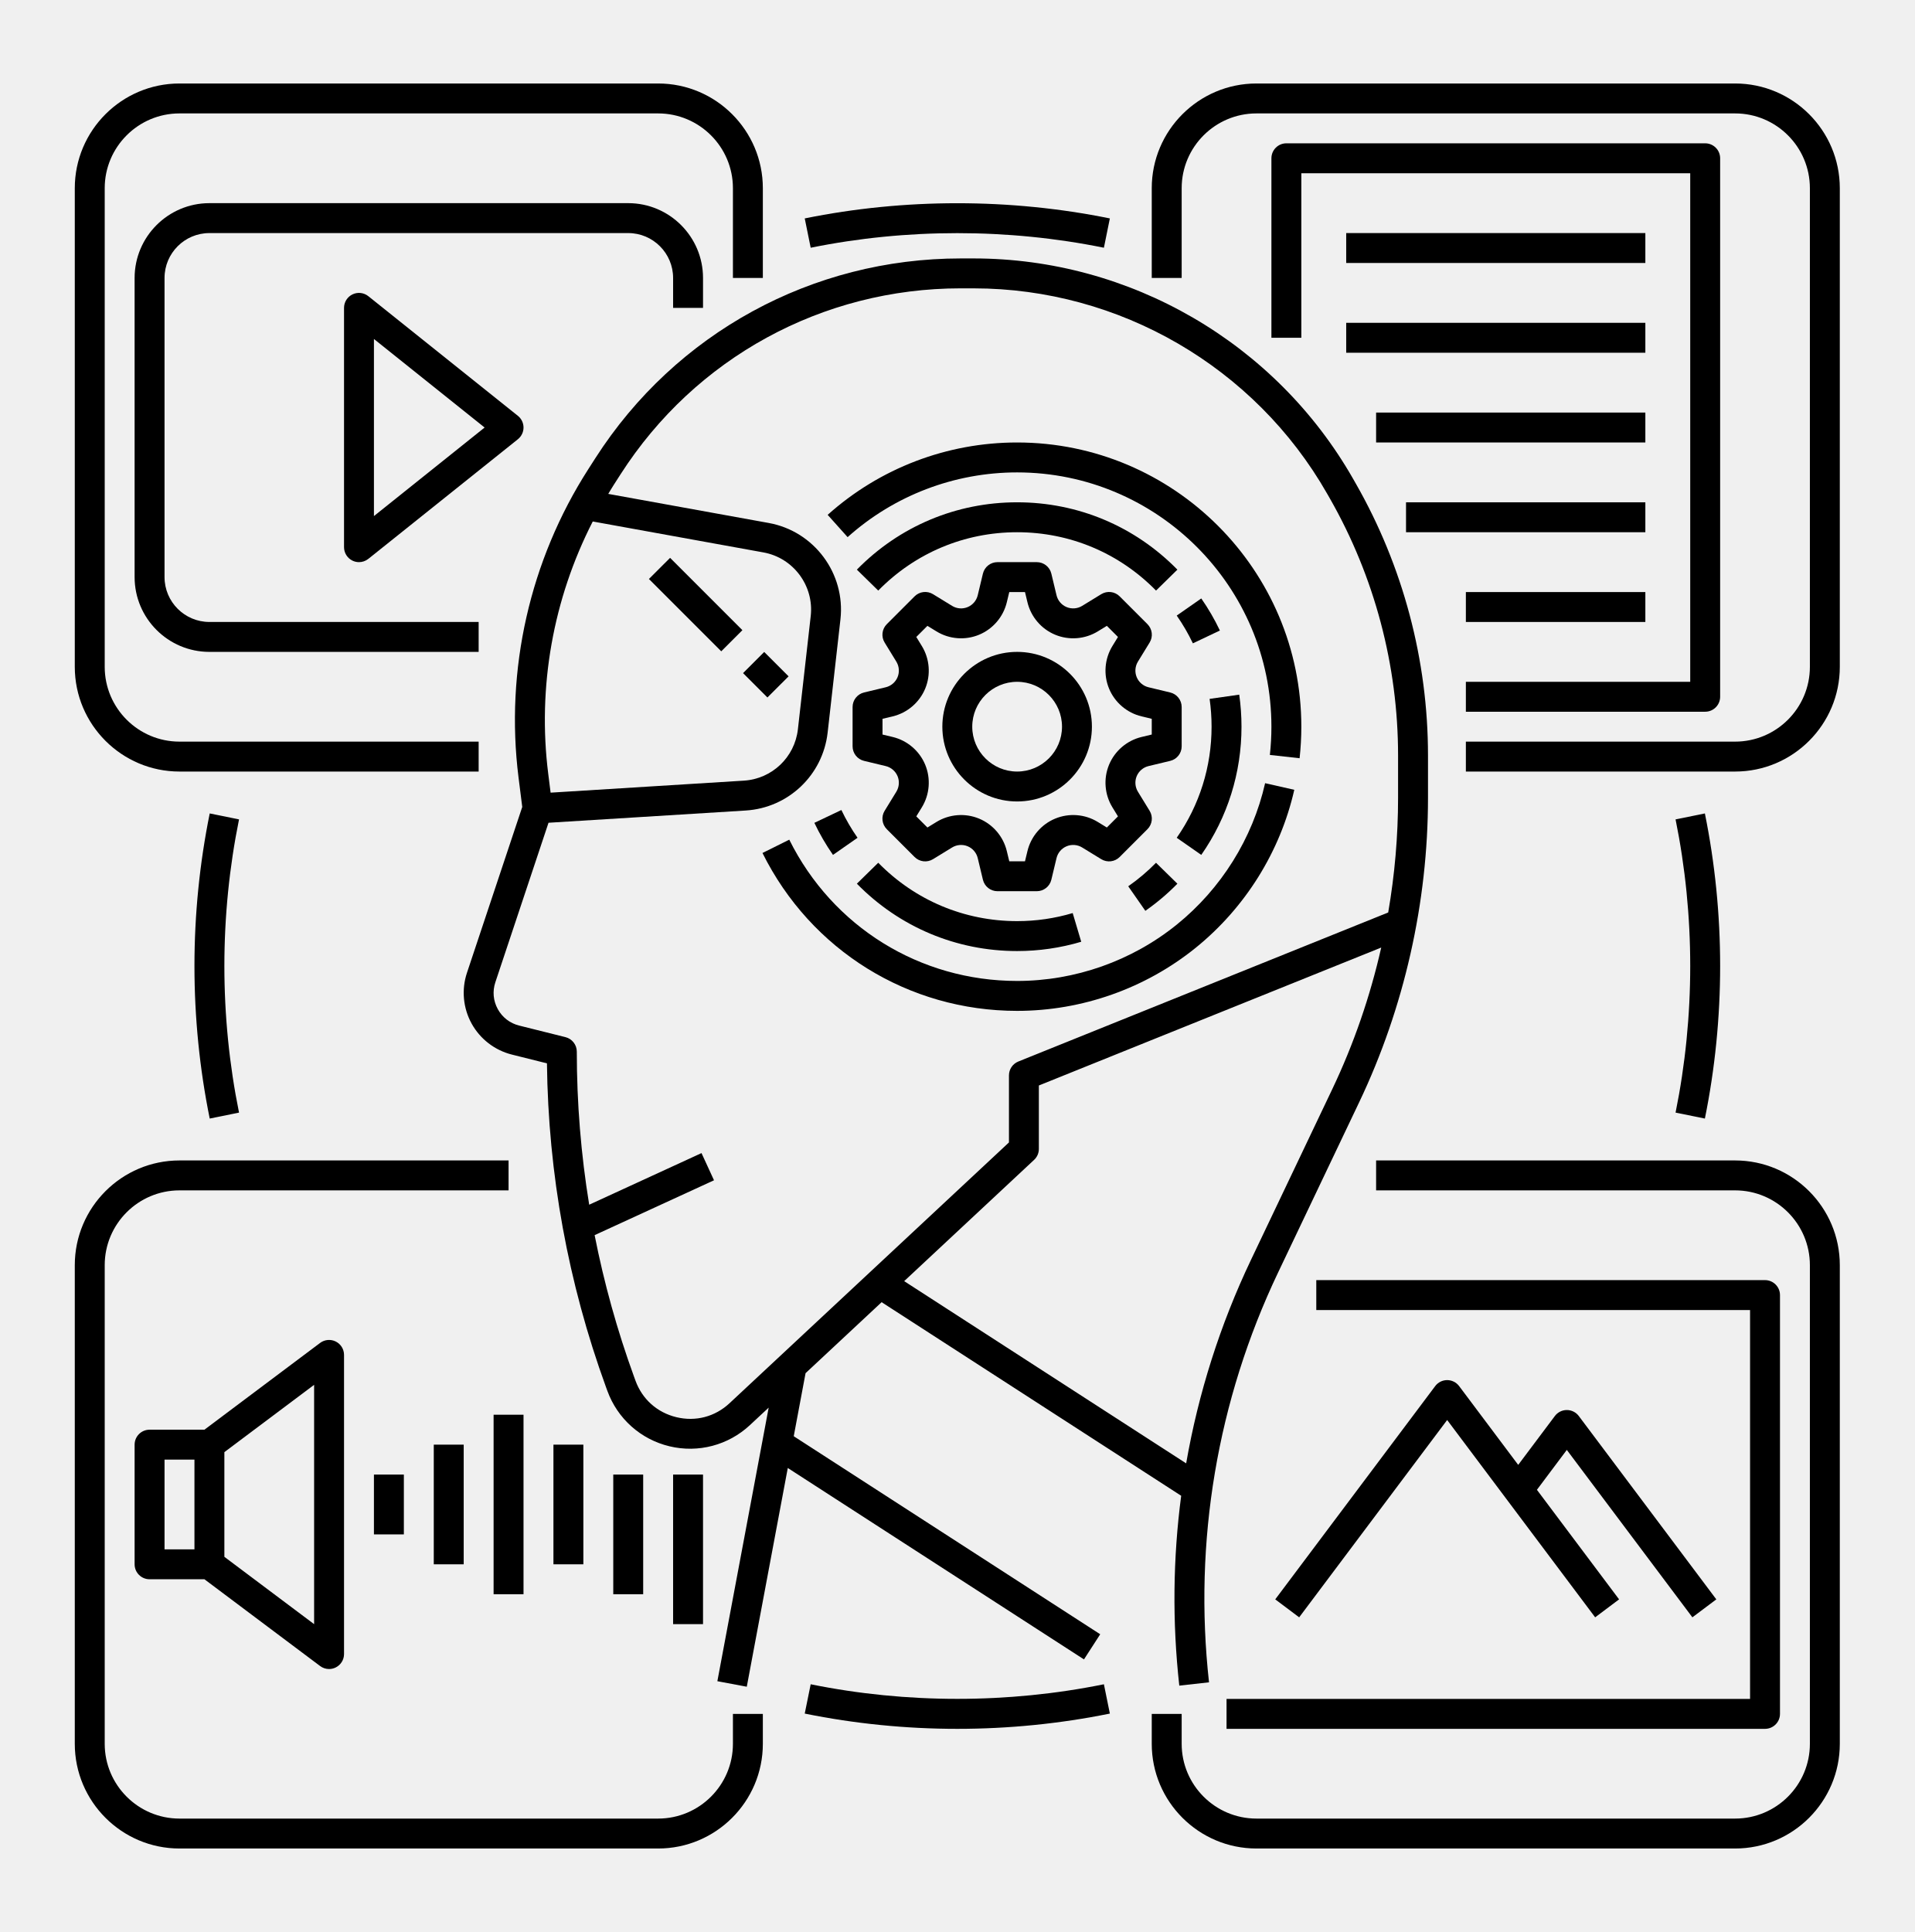
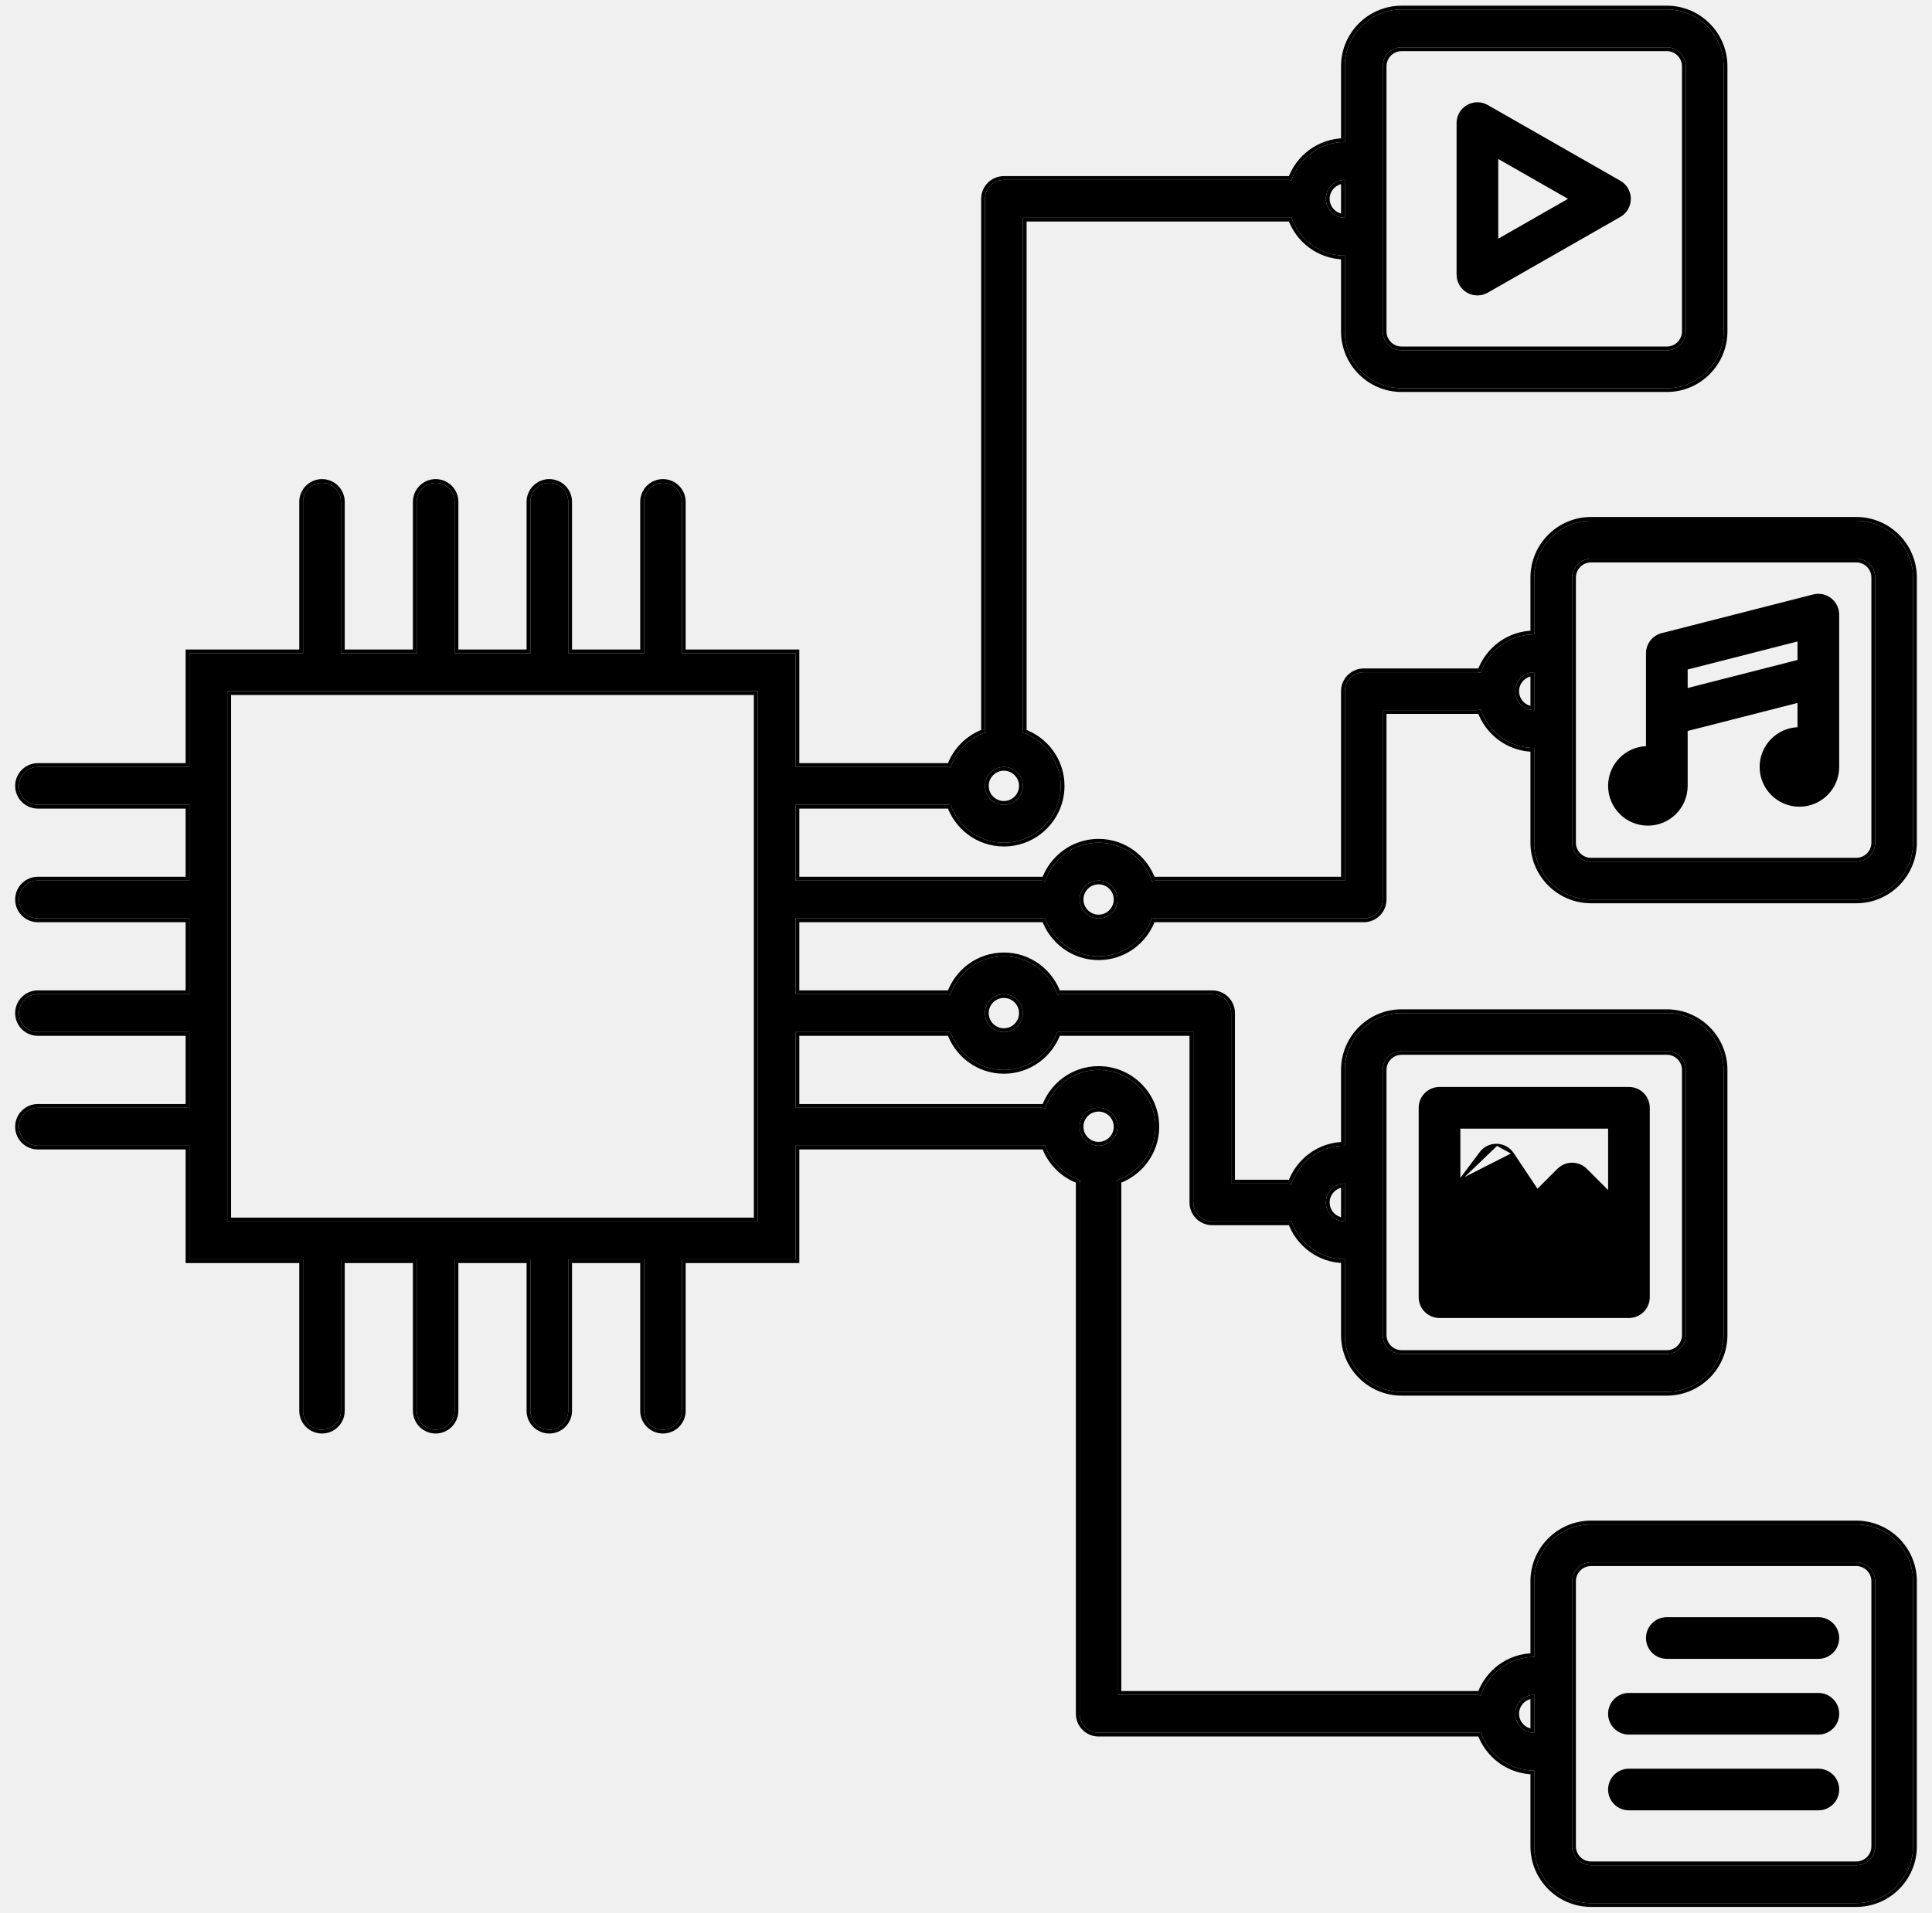
- <svg xmlns="http://www.w3.org/2000/svg" width="110" height="111" viewBox="0 0 110 111" fill="none">
-   <path d="M55.203 14.848H55.193C46.663 14.848 38.819 19.134 34.211 26.314L33.807 26.944C30.44 32.191 29.014 38.488 29.792 44.674L30.005 46.362L26.829 55.889C26.508 56.852 26.604 57.914 27.093 58.803C27.581 59.692 28.425 60.343 29.409 60.589L31.424 61.093C31.499 67.452 32.638 73.704 34.814 79.688L34.895 79.909C35.476 81.507 36.81 82.698 38.463 83.094C40.117 83.491 41.845 83.035 43.088 81.875L44.163 80.873L41.215 96.591L42.905 96.908L45.261 84.341L62.278 95.338L63.211 93.894L45.603 82.516L46.282 78.894L50.653 74.815L67.863 85.937C67.389 89.537 67.349 93.198 67.754 96.845L69.462 96.655C68.566 88.587 69.936 80.449 73.426 73.12L78.093 63.32C80.677 57.894 82.043 51.85 82.043 45.84L82.043 43.4C82.043 37.934 80.61 32.535 77.899 27.788L77.737 27.504C73.281 19.701 64.931 14.851 55.945 14.848L55.203 14.848ZM34.056 29.961L43.861 31.738C45.582 32.049 46.775 33.654 46.579 35.392L45.842 41.9C45.66 43.51 44.354 44.751 42.737 44.851L31.634 45.541L31.498 44.459C30.87 39.471 31.778 34.408 34.056 29.961ZM76.541 62.581L71.874 72.381C70.097 76.113 68.85 80.047 68.149 84.075L51.948 73.606L59.413 66.638C59.588 66.476 59.686 66.248 59.686 66.01V62.365L79.356 54.44C78.72 57.25 77.776 59.989 76.541 62.581ZM76.244 28.356L76.407 28.641C78.969 33.129 80.324 38.232 80.324 43.4L80.324 45.84C80.324 48.042 80.132 50.249 79.757 52.425L58.506 60.988C58.181 61.119 57.968 61.434 57.968 61.785V65.637L41.915 80.619C41.083 81.396 39.971 81.689 38.864 81.423C37.757 81.157 36.899 80.391 36.51 79.322L36.429 79.1C35.461 76.438 34.706 73.72 34.163 70.963L41.022 67.811L40.304 66.249L33.851 69.215C33.379 66.318 33.139 63.381 33.139 60.421C33.139 60.027 32.87 59.683 32.488 59.587L29.826 58.922C29.297 58.79 28.862 58.454 28.599 57.976C28.337 57.498 28.287 56.95 28.46 56.433L31.514 47.27L42.843 46.567C45.294 46.414 47.273 44.533 47.55 42.093L48.286 35.585C48.584 32.952 46.776 30.519 44.168 30.047L34.946 28.376C35.048 28.207 35.147 28.038 35.254 27.872L35.657 27.243C39.948 20.557 47.25 16.566 55.193 16.566H55.202L55.945 16.567C64.315 16.57 72.094 21.087 76.244 28.356Z" fill="black" />
-   <path d="M43.906 37.457L42.691 38.673L44.091 40.073L45.307 38.858L43.906 37.457Z" fill="black" />
-   <path d="M38.499 32.05L37.283 33.265L41.438 37.42L42.653 36.205L38.499 32.05Z" fill="black" />
-   <path d="M48.984 42.88C48.984 43.277 49.257 43.623 49.643 43.715L50.888 44.014C51.193 44.087 51.447 44.304 51.568 44.594C51.688 44.884 51.662 45.218 51.498 45.486L50.825 46.584C50.617 46.922 50.669 47.359 50.95 47.641L52.547 49.238C52.828 49.519 53.265 49.57 53.604 49.363L54.702 48.69C54.97 48.526 55.303 48.5 55.593 48.62C55.884 48.74 56.101 48.994 56.174 49.3L56.472 50.544C56.565 50.931 56.91 51.203 57.308 51.203H59.567C59.965 51.203 60.31 50.931 60.403 50.544L60.701 49.3C60.774 48.994 60.991 48.74 61.282 48.62C61.572 48.499 61.905 48.526 62.173 48.69L63.271 49.363C63.61 49.57 64.047 49.519 64.328 49.238L65.925 47.64C66.206 47.359 66.258 46.922 66.05 46.584L65.377 45.486C65.213 45.218 65.187 44.884 65.307 44.594C65.427 44.304 65.682 44.087 65.987 44.014L67.232 43.715C67.618 43.623 67.891 43.277 67.891 42.88V40.62C67.891 40.223 67.618 39.877 67.232 39.785L65.987 39.486C65.682 39.413 65.427 39.196 65.307 38.906C65.187 38.616 65.213 38.282 65.377 38.014L66.05 36.916C66.258 36.578 66.206 36.141 65.925 35.859L64.328 34.262C64.047 33.981 63.61 33.93 63.271 34.137L62.173 34.81C61.905 34.974 61.572 35 61.282 34.88C60.991 34.76 60.774 34.506 60.701 34.2L60.403 32.956C60.31 32.569 59.965 32.297 59.567 32.297H57.308C56.91 32.297 56.565 32.569 56.472 32.956L56.174 34.2C56.101 34.506 55.884 34.76 55.593 34.88C55.303 35.001 54.97 34.975 54.702 34.81L53.604 34.137C53.265 33.93 52.828 33.981 52.547 34.262L50.95 35.86C50.669 36.141 50.617 36.578 50.825 36.916L51.498 38.014C51.662 38.282 51.688 38.616 51.568 38.906C51.447 39.196 51.193 39.413 50.888 39.486L49.643 39.785C49.257 39.877 48.984 40.223 48.984 40.62V42.88ZM50.703 41.298L51.288 41.158C52.127 40.957 52.825 40.361 53.156 39.564C53.486 38.767 53.414 37.852 52.963 37.116L52.644 36.596L53.283 35.957L53.804 36.276C54.539 36.727 55.454 36.798 56.251 36.468C57.048 36.138 57.644 35.44 57.845 34.601L57.986 34.016H58.889L59.03 34.601C59.231 35.44 59.827 36.138 60.624 36.468C61.421 36.798 62.336 36.726 63.071 36.276L63.592 35.957L64.231 36.596L63.912 37.116C63.461 37.852 63.389 38.767 63.719 39.564C64.05 40.361 64.748 40.957 65.587 41.158L66.172 41.298V42.202L65.587 42.342C64.748 42.543 64.05 43.139 63.719 43.936C63.389 44.733 63.461 45.648 63.912 46.384L64.231 46.904L63.592 47.543L63.071 47.224C62.336 46.773 61.421 46.702 60.624 47.032C59.827 47.362 59.231 48.06 59.03 48.899L58.889 49.484H57.986L57.845 48.899C57.644 48.06 57.048 47.362 56.251 47.032C55.455 46.702 54.54 46.774 53.804 47.224L53.283 47.543L52.644 46.904L52.963 46.384C53.414 45.648 53.486 44.733 53.156 43.936C52.825 43.139 52.127 42.543 51.288 42.342L50.703 42.202V41.298Z" fill="black" />
-   <path d="M58.438 46.047C60.807 46.047 62.734 44.119 62.734 41.75C62.734 39.381 60.807 37.453 58.438 37.453C56.068 37.453 54.141 39.381 54.141 41.75C54.141 44.119 56.068 46.047 58.438 46.047ZM58.438 39.172C59.859 39.172 61.016 40.328 61.016 41.75C61.016 43.172 59.859 44.328 58.438 44.328C57.016 44.328 55.859 43.172 55.859 41.75C55.859 40.328 57.016 39.172 58.438 39.172Z" fill="black" />
-   <path d="M49.268 48.133C48.916 47.629 48.604 47.092 48.34 46.538L46.788 47.275C47.092 47.915 47.452 48.535 47.858 49.117L49.268 48.133Z" fill="black" />
-   <path d="M50.458 49.568L49.23 50.771C51.675 53.266 54.945 54.641 58.438 54.641C59.691 54.641 60.93 54.461 62.12 54.107L61.63 52.459C60.599 52.766 59.525 52.922 58.438 52.922C55.411 52.922 52.577 51.731 50.458 49.568Z" fill="black" />
-   <path d="M64.821 50.92L65.804 52.33C66.463 51.87 67.082 51.346 67.645 50.772L66.417 49.569C65.929 50.067 65.392 50.522 64.821 50.92Z" fill="black" />
-   <path d="M71.328 41.75C71.328 41.134 71.284 40.515 71.198 39.91L69.496 40.153C69.571 40.678 69.609 41.215 69.609 41.75C69.609 44.048 68.917 46.256 67.607 48.133L69.017 49.117C70.529 46.949 71.328 44.402 71.328 41.75Z" fill="black" />
-   <path d="M67.607 35.367C67.959 35.871 68.271 36.408 68.535 36.962L70.087 36.225C69.783 35.585 69.423 34.965 69.017 34.383L67.607 35.367Z" fill="black" />
-   <path d="M49.23 32.728L50.458 33.931C52.577 31.769 55.41 30.578 58.438 30.578C61.465 30.578 64.299 31.769 66.418 33.931L67.645 32.728C65.2 30.233 61.93 28.859 58.438 28.859C54.945 28.859 51.675 30.233 49.23 32.728Z" fill="black" />
-   <path d="M67.614 53.118C65.029 55.208 61.77 56.359 58.438 56.359C52.85 56.359 47.834 53.249 45.346 48.242L43.807 49.007C46.587 54.602 52.194 58.078 58.438 58.078C62.161 58.078 65.804 56.791 68.695 54.455C71.543 52.152 73.555 48.929 74.361 45.377L72.685 44.997C71.964 48.173 70.163 51.057 67.614 53.118Z" fill="black" />
-   <path d="M48.698 30.86C51.378 28.462 54.837 27.141 58.437 27.141C66.493 27.141 73.047 33.694 73.047 41.75C73.047 42.293 73.017 42.839 72.958 43.374L74.666 43.563C74.732 42.966 74.766 42.355 74.766 41.75C74.766 32.747 67.441 25.422 58.437 25.422C54.413 25.422 50.547 26.898 47.552 29.58L48.698 30.86Z" fill="black" />
-   <path d="M40.391 17.688V15.969C40.391 13.6 38.463 11.672 36.094 11.672H12.031C9.662 11.672 7.734 13.6 7.734 15.969V33.156C7.734 35.526 9.662 37.453 12.031 37.453H27.5V35.734H12.031C10.61 35.734 9.453 34.578 9.453 33.156V15.969C9.453 14.547 10.61 13.391 12.031 13.391H36.094C37.515 13.391 38.672 14.547 38.672 15.969V17.688H40.391Z" fill="black" />
-   <path d="M20.253 16.913C19.955 17.056 19.766 17.357 19.766 17.688V31.438C19.766 31.768 19.955 32.069 20.253 32.212C20.371 32.269 20.498 32.297 20.625 32.297C20.816 32.297 21.006 32.233 21.162 32.109L29.756 25.234C29.959 25.07 30.078 24.824 30.078 24.563C30.078 24.302 29.959 24.055 29.756 23.892L21.162 17.017C20.904 16.81 20.55 16.77 20.253 16.913ZM21.484 19.476L27.843 24.563L21.484 29.65V19.476Z" fill="black" />
-   <path d="M98.828 40.031V9.094C98.828 8.619 98.443 8.234 97.969 8.234H73.906C73.432 8.234 73.047 8.619 73.047 9.094V19.406H74.766V9.953H97.109V39.172H84.219V40.891H97.969C98.443 40.891 98.828 40.506 98.828 40.031Z" fill="black" />
-   <path d="M94.531 13.391H77.344V15.109H94.531V13.391Z" fill="black" />
-   <path d="M94.531 18.547H77.344V20.266H94.531V18.547Z" fill="black" />
-   <path d="M94.531 23.703H79.062V25.422H94.531V23.703Z" fill="black" />
-   <path d="M94.531 28.859H80.781V30.578H94.531V28.859Z" fill="black" />
-   <path d="M94.531 34.016H84.219V35.734H94.531V34.016Z" fill="black" />
-   <path d="M97.233 92.921L98.608 91.889L90.707 81.355C90.545 81.138 90.29 81.011 90.019 81.011C89.749 81.011 89.494 81.138 89.332 81.355L87.226 84.162L83.832 79.636C83.669 79.419 83.415 79.292 83.144 79.292C82.874 79.292 82.619 79.419 82.457 79.636L73.267 91.889L74.642 92.921L83.144 81.584L91.647 92.921L93.022 91.889L88.301 85.594L90.019 83.302L97.233 92.921Z" fill="black" />
-   <path d="M18.391 77.156L11.745 82.141H8.594C8.119 82.141 7.734 82.526 7.734 83V89.875C7.734 90.35 8.119 90.734 8.594 90.734H11.745L18.391 95.719C18.542 95.833 18.724 95.891 18.906 95.891C19.037 95.891 19.169 95.861 19.291 95.8C19.582 95.654 19.766 95.357 19.766 95.031V77.844C19.766 77.518 19.582 77.221 19.291 77.075C18.999 76.93 18.651 76.961 18.391 77.156ZM9.453 83.859H11.172V89.016H9.453V83.859ZM18.047 93.313L12.891 89.445V83.43L18.047 79.563V93.313Z" fill="black" />
-   <path d="M40.391 84.719H38.672V93.312H40.391V84.719Z" fill="black" />
-   <path d="M33.516 83H31.797V89.875H33.516V83Z" fill="black" />
-   <path d="M30.078 81.281H28.359V91.594H30.078V81.281Z" fill="black" />
-   <path d="M26.641 83H24.922V89.875H26.641V83Z" fill="black" />
-   <path d="M23.203 84.719H21.484V88.156H23.203V84.719Z" fill="black" />
-   <path d="M36.953 84.719H35.234V91.594H36.953V84.719Z" fill="black" />
-   <path d="M99.688 4.797H72.188C68.87 4.797 66.172 7.495 66.172 10.812V15.969H67.891V10.812C67.891 8.443 69.818 6.516 72.188 6.516H99.688C102.057 6.516 103.984 8.443 103.984 10.812V38.312C103.984 40.682 102.057 42.609 99.688 42.609H84.219V44.328H99.688C103.005 44.328 105.703 41.63 105.703 38.312V10.812C105.703 7.495 103.005 4.797 99.688 4.797Z" fill="black" />
-   <path d="M10.312 44.328H27.5V42.609H10.312C7.943 42.609 6.016 40.682 6.016 38.312V10.812C6.016 8.443 7.943 6.516 10.312 6.516H37.812C40.182 6.516 42.109 8.443 42.109 10.812V15.969H43.828V10.812C43.828 7.495 41.13 4.797 37.812 4.797H10.312C6.995 4.797 4.297 7.495 4.297 10.812V38.312C4.297 41.63 6.995 44.328 10.312 44.328Z" fill="black" />
-   <path d="M42.109 100.188C42.109 102.557 40.182 104.484 37.812 104.484H10.312C7.943 104.484 6.016 102.557 6.016 100.188V72.688C6.016 70.318 7.943 68.391 10.312 68.391H29.219V66.672H10.312C6.995 66.672 4.297 69.37 4.297 72.688V100.188C4.297 103.505 6.995 106.203 10.312 106.203H37.812C41.13 106.203 43.828 103.505 43.828 100.188V98.469H42.109V100.188Z" fill="black" />
-   <path d="M99.688 66.672H79.062V68.391H99.688C102.057 68.391 103.984 70.318 103.984 72.688V100.188C103.984 102.557 102.057 104.484 99.688 104.484H72.188C69.818 104.484 67.891 102.557 67.891 100.188V98.469H66.172V100.188C66.172 103.505 68.87 106.203 72.188 106.203H99.688C103.005 106.203 105.703 103.505 105.703 100.188V72.688C105.703 69.37 103.005 66.672 99.688 66.672Z" fill="black" />
-   <path d="M12.049 46.735C11.467 49.601 11.172 52.55 11.172 55.5C11.172 58.45 11.467 61.399 12.049 64.265L13.733 63.923C13.174 61.169 12.891 58.335 12.891 55.5C12.891 52.665 13.174 49.831 13.733 47.077L12.049 46.735Z" fill="black" />
-   <path d="M46.577 96.767L46.235 98.451C49.101 99.033 52.05 99.328 55 99.328C57.95 99.328 60.899 99.033 63.765 98.451L63.423 96.767C57.916 97.885 52.085 97.885 46.577 96.767Z" fill="black" />
-   <path d="M97.951 64.265C98.533 61.399 98.828 58.45 98.828 55.5C98.828 52.55 98.533 49.601 97.951 46.735L96.267 47.077C96.826 49.831 97.109 52.665 97.109 55.5C97.109 58.335 96.826 61.169 96.267 63.923L97.951 64.265Z" fill="black" />
-   <path d="M63.423 14.233L63.765 12.549C58.033 11.385 51.968 11.385 46.235 12.549L46.577 14.233C52.085 13.115 57.916 13.115 63.423 14.233Z" fill="black" />
-   <path d="M70.469 97.609V99.328H101.406C101.881 99.328 102.266 98.943 102.266 98.469V74.406C102.266 73.932 101.881 73.547 101.406 73.547H75.625V75.266H100.547V97.609H70.469Z" fill="black" />
+ <svg xmlns="http://www.w3.org/2000/svg" width="102" height="101" viewBox="0 0 102 101" fill="none">
+   <mask id="path-1-outside-1_1833_2286" maskUnits="userSpaceOnUse" x="0" y="-0.5" width="102" height="102" fill="black">
+     <rect fill="white" y="-0.5" width="102" height="102" />
+     <path d="M84 47.5H98C99.654 47.5 101 46.154 101 44.5V30.5C101 28.846 99.654 27.5 98 27.5H84C82.346 27.5 81 28.846 81 30.5V33.5C79.686 33.5 78.578 34.355 78.174 35.535C78.115 35.524 78.062 35.5 78 35.5H72C71.447 35.5 71 35.948 71 36.5V46.5H61C60.938 46.5 60.886 46.524 60.827 46.535C60.424 45.354 59.317 44.5 58 44.5C56.683 44.5 55.576 45.354 55.173 46.535C55.114 46.524 55.062 46.5 55 46.5H42V42.5H50C50.062 42.5 50.114 42.476 50.173 42.465C50.576 43.646 51.683 44.5 53 44.5C54.657 44.5 56 43.158 56 41.5C56 40.182 55.146 39.076 53.965 38.673C53.976 38.614 54 38.562 54 38.5V11.5H68C68.062 11.5 68.115 11.476 68.174 11.465C68.578 12.645 69.686 13.5 71 13.5V17.5C71 19.154 72.346 20.5 74 20.5H88C89.654 20.5 91 19.154 91 17.5V3.5C91 1.846 89.654 0.5 88 0.5H74C72.346 0.5 71 1.846 71 3.5V7.5C69.686 7.5 68.578 8.355 68.174 9.535C68.115 9.524 68.062 9.5 68 9.5H53C52.447 9.5 52 9.948 52 10.5V38.5C52 38.562 52.024 38.614 52.035 38.673C51.159 38.972 50.472 39.659 50.173 40.535C50.114 40.524 50.062 40.5 50 40.5H42V34.5H36V26.5C36 25.948 35.552 25.5 35 25.5C34.448 25.5 34 25.948 34 26.5V34.5H30V26.5C30 25.948 29.552 25.5 29 25.5C28.448 25.5 28 25.948 28 26.5V34.5H24V26.5C24 25.948 23.552 25.5 23 25.5C22.448 25.5 22 25.948 22 26.5V34.5H18V26.5C18 25.948 17.552 25.5 17 25.5C16.448 25.5 16 25.948 16 26.5V34.5H10V40.5H2C1.448 40.5 1 40.948 1 41.5C1 42.052 1.448 42.5 2 42.5H10V46.5H2C1.448 46.5 1 46.948 1 47.5C1 48.052 1.448 48.5 2 48.5H10V52.5H2C1.448 52.5 1 52.947 1 53.5C1 54.053 1.448 54.5 2 54.5H10V58.5H2C1.448 58.5 1 58.947 1 59.5C1 60.053 1.448 60.5 2 60.5H10V66.5H16V74.5C16 75.053 16.448 75.5 17 75.5C17.552 75.5 18 75.053 18 74.5V66.5H22V74.5C22 75.053 22.448 75.5 23 75.5C23.552 75.5 24 75.053 24 74.5V66.5H28V74.5C28 75.053 28.448 75.5 29 75.5C29.552 75.5 30 75.053 30 74.5V66.5H34V74.5C34 75.053 34.448 75.5 35 75.5C35.552 75.5 36 75.053 36 74.5V66.5H42V60.5H55C55.062 60.5 55.114 60.476 55.173 60.465C55.472 61.342 56.158 62.028 57.035 62.327C57.024 62.386 57 62.438 57 62.5V90.5C57 91.053 57.447 91.5 58 91.5H78C78.062 91.5 78.115 91.476 78.174 91.465C78.578 92.645 79.686 93.5 81 93.5V97.5C81 99.154 82.346 100.5 84 100.5H98C99.654 100.5 101 99.154 101 97.5V83.5C101 81.846 99.654 80.5 98 80.5H84C82.346 80.5 81 81.846 81 83.5V87.5C79.686 87.5 78.578 88.355 78.174 89.535C78.115 89.524 78.062 89.5 78 89.5H59V62.5C59 62.438 58.976 62.386 58.965 62.327C60.146 61.924 61 60.818 61 59.5C61 57.842 59.657 56.5 58 56.5C56.683 56.5 55.576 57.354 55.173 58.535C55.114 58.524 55.062 58.5 55 58.5H42V54.5H50C50.062 54.5 50.114 54.476 50.173 54.465C50.576 55.646 51.683 56.5 53 56.5C54.317 56.5 55.424 55.646 55.827 54.465C55.886 54.476 55.938 54.5 56 54.5H63V63.5C63 64.053 63.447 64.5 64 64.5H68C68.062 64.5 68.115 64.476 68.174 64.465C68.578 65.645 69.686 66.5 71 66.5V70.5C71 72.154 72.346 73.5 74 73.5H88C89.654 73.5 91 72.154 91 70.5V56.5C91 54.846 89.654 53.5 88 53.5H74C72.346 53.5 71 54.846 71 56.5V60.5C69.686 60.5 68.578 61.355 68.174 62.535C68.115 62.524 68.062 62.5 68 62.5H65V53.5C65 52.947 64.553 52.5 64 52.5H56C55.938 52.5 55.886 52.524 55.827 52.535C55.424 51.354 54.317 50.5 53 50.5C51.683 50.5 50.576 51.354 50.173 52.535C50.114 52.524 50.062 52.5 50 52.5H42V48.5H55C55.062 48.5 55.114 48.476 55.173 48.465C55.576 49.646 56.683 50.5 58 50.5C59.317 50.5 60.424 49.646 60.827 48.465C60.886 48.476 60.938 48.5 61 48.5H72C72.553 48.5 73 48.052 73 47.5V37.5H78C78.062 37.5 78.115 37.476 78.174 37.465C78.578 38.645 79.686 39.5 81 39.5V44.5C81 46.154 82.346 47.5 84 47.5ZM83 30.5C83 29.949 83.448 29.5 84 29.5H98C98.552 29.5 99 29.949 99 30.5V44.5C99 45.051 98.552 45.5 98 45.5H84C83.448 45.5 83 45.051 83 44.5V30.5ZM73 3.5C73 2.949 73.448 2.5 74 2.5H88C88.552 2.5 89 2.949 89 3.5V17.5C89 18.051 88.552 18.5 88 18.5H74C73.448 18.5 73 18.051 73 17.5V3.5ZM71 9.5V11.5C70.448 11.5 70 11.051 70 10.5C70 9.949 70.448 9.5 71 9.5ZM53 40.5C53.552 40.5 54 40.949 54 41.5C54 42.051 53.552 42.5 53 42.5C52.448 42.5 52 42.051 52 41.5C52 40.949 52.448 40.5 53 40.5ZM83 83.5C83 82.948 83.448 82.5 84 82.5H98C98.552 82.5 99 82.948 99 83.5V97.5C99 98.052 98.552 98.5 98 98.5H84C83.448 98.5 83 98.052 83 97.5V83.5ZM81 89.5V91.5C80.448 91.5 80 91.052 80 90.5C80 89.948 80.448 89.5 81 89.5ZM58 58.5C58.552 58.5 59 58.948 59 59.5C59 60.052 58.552 60.5 58 60.5C57.448 60.5 57 60.052 57 59.5C57 58.948 57.448 58.5 58 58.5ZM73 56.5C73 55.948 73.448 55.5 74 55.5H88C88.552 55.5 89 55.948 89 56.5V70.5C89 71.052 88.552 71.5 88 71.5H74C73.448 71.5 73 71.052 73 70.5V56.5ZM71 62.5V64.5C70.448 64.5 70 64.052 70 63.5C70 62.948 70.448 62.5 71 62.5ZM53 52.5C53.552 52.5 54 52.948 54 53.5C54 54.052 53.552 54.5 53 54.5C52.448 54.5 52 54.052 52 53.5C52 52.948 52.448 52.5 53 52.5ZM40 64.5H12V36.5H40V64.5ZM58 48.5C57.448 48.5 57 48.051 57 47.5C57 46.949 57.448 46.5 58 46.5C58.552 46.5 59 46.949 59 47.5C59 48.051 58.552 48.5 58 48.5ZM80 36.5C80 35.949 80.448 35.5 81 35.5V37.5C80.448 37.5 80 37.051 80 36.5Z" />
+   </mask>
+   <path d="M84 47.5H98C99.654 47.5 101 46.154 101 44.5V30.5C101 28.846 99.654 27.5 98 27.5H84C82.346 27.5 81 28.846 81 30.5V33.5C79.686 33.5 78.578 34.355 78.174 35.535C78.115 35.524 78.062 35.5 78 35.5H72C71.447 35.5 71 35.948 71 36.5V46.5H61C60.938 46.5 60.886 46.524 60.827 46.535C60.424 45.354 59.317 44.5 58 44.5C56.683 44.5 55.576 45.354 55.173 46.535C55.114 46.524 55.062 46.5 55 46.5H42V42.5H50C50.062 42.5 50.114 42.476 50.173 42.465C50.576 43.646 51.683 44.5 53 44.5C54.657 44.5 56 43.158 56 41.5C56 40.182 55.146 39.076 53.965 38.673C53.976 38.614 54 38.562 54 38.5V11.5H68C68.062 11.5 68.115 11.476 68.174 11.465C68.578 12.645 69.686 13.5 71 13.5V17.5C71 19.154 72.346 20.5 74 20.5H88C89.654 20.5 91 19.154 91 17.5V3.5C91 1.846 89.654 0.5 88 0.5H74C72.346 0.5 71 1.846 71 3.5V7.5C69.686 7.5 68.578 8.355 68.174 9.535C68.115 9.524 68.062 9.5 68 9.5H53C52.447 9.5 52 9.948 52 10.5V38.5C52 38.562 52.024 38.614 52.035 38.673C51.159 38.972 50.472 39.659 50.173 40.535C50.114 40.524 50.062 40.5 50 40.5H42V34.5H36V26.5C36 25.948 35.552 25.5 35 25.5C34.448 25.5 34 25.948 34 26.5V34.5H30V26.5C30 25.948 29.552 25.5 29 25.5C28.448 25.5 28 25.948 28 26.5V34.5H24V26.5C24 25.948 23.552 25.5 23 25.5C22.448 25.5 22 25.948 22 26.5V34.5H18V26.5C18 25.948 17.552 25.5 17 25.5C16.448 25.5 16 25.948 16 26.5V34.5H10V40.5H2C1.448 40.5 1 40.948 1 41.5C1 42.052 1.448 42.5 2 42.5H10V46.5H2C1.448 46.5 1 46.948 1 47.5C1 48.052 1.448 48.5 2 48.5H10V52.5H2C1.448 52.5 1 52.947 1 53.5C1 54.053 1.448 54.5 2 54.5H10V58.5H2C1.448 58.5 1 58.947 1 59.5C1 60.053 1.448 60.5 2 60.5H10V66.5H16V74.5C16 75.053 16.448 75.5 17 75.5C17.552 75.5 18 75.053 18 74.5V66.5H22V74.5C22 75.053 22.448 75.5 23 75.5C23.552 75.5 24 75.053 24 74.5V66.5H28V74.5C28 75.053 28.448 75.5 29 75.5C29.552 75.5 30 75.053 30 74.5V66.5H34V74.5C34 75.053 34.448 75.5 35 75.5C35.552 75.5 36 75.053 36 74.5V66.5H42V60.5H55C55.062 60.5 55.114 60.476 55.173 60.465C55.472 61.342 56.158 62.028 57.035 62.327C57.024 62.386 57 62.438 57 62.5V90.5C57 91.053 57.447 91.5 58 91.5H78C78.062 91.5 78.115 91.476 78.174 91.465C78.578 92.645 79.686 93.5 81 93.5V97.5C81 99.154 82.346 100.5 84 100.5H98C99.654 100.5 101 99.154 101 97.5V83.5C101 81.846 99.654 80.5 98 80.5H84C82.346 80.5 81 81.846 81 83.5V87.5C79.686 87.5 78.578 88.355 78.174 89.535C78.115 89.524 78.062 89.5 78 89.5H59V62.5C59 62.438 58.976 62.386 58.965 62.327C60.146 61.924 61 60.818 61 59.5C61 57.842 59.657 56.5 58 56.5C56.683 56.5 55.576 57.354 55.173 58.535C55.114 58.524 55.062 58.5 55 58.5H42V54.5H50C50.062 54.5 50.114 54.476 50.173 54.465C50.576 55.646 51.683 56.5 53 56.5C54.317 56.5 55.424 55.646 55.827 54.465C55.886 54.476 55.938 54.5 56 54.5H63V63.5C63 64.053 63.447 64.5 64 64.5H68C68.062 64.5 68.115 64.476 68.174 64.465C68.578 65.645 69.686 66.5 71 66.5V70.5C71 72.154 72.346 73.5 74 73.5H88C89.654 73.5 91 72.154 91 70.5V56.5C91 54.846 89.654 53.5 88 53.5H74C72.346 53.5 71 54.846 71 56.5V60.5C69.686 60.5 68.578 61.355 68.174 62.535C68.115 62.524 68.062 62.5 68 62.5H65V53.5C65 52.947 64.553 52.5 64 52.5H56C55.938 52.5 55.886 52.524 55.827 52.535C55.424 51.354 54.317 50.5 53 50.5C51.683 50.5 50.576 51.354 50.173 52.535C50.114 52.524 50.062 52.5 50 52.5H42V48.5H55C55.062 48.5 55.114 48.476 55.173 48.465C55.576 49.646 56.683 50.5 58 50.5C59.317 50.5 60.424 49.646 60.827 48.465C60.886 48.476 60.938 48.5 61 48.5H72C72.553 48.5 73 48.052 73 47.5V37.5H78C78.062 37.5 78.115 37.476 78.174 37.465C78.578 38.645 79.686 39.5 81 39.5V44.5C81 46.154 82.346 47.5 84 47.5ZM83 30.5C83 29.949 83.448 29.5 84 29.5H98C98.552 29.5 99 29.949 99 30.5V44.5C99 45.051 98.552 45.5 98 45.5H84C83.448 45.5 83 45.051 83 44.5V30.5ZM73 3.5C73 2.949 73.448 2.5 74 2.5H88C88.552 2.5 89 2.949 89 3.5V17.5C89 18.051 88.552 18.5 88 18.5H74C73.448 18.5 73 18.051 73 17.5V3.5ZM71 9.5V11.5C70.448 11.5 70 11.051 70 10.5C70 9.949 70.448 9.5 71 9.5ZM53 40.5C53.552 40.5 54 40.949 54 41.5C54 42.051 53.552 42.5 53 42.5C52.448 42.5 52 42.051 52 41.5C52 40.949 52.448 40.5 53 40.5ZM83 83.5C83 82.948 83.448 82.5 84 82.5H98C98.552 82.5 99 82.948 99 83.5V97.5C99 98.052 98.552 98.5 98 98.5H84C83.448 98.5 83 98.052 83 97.5V83.5ZM81 89.5V91.5C80.448 91.5 80 91.052 80 90.5C80 89.948 80.448 89.5 81 89.5ZM58 58.5C58.552 58.5 59 58.948 59 59.5C59 60.052 58.552 60.5 58 60.5C57.448 60.5 57 60.052 57 59.5C57 58.948 57.448 58.5 58 58.5ZM73 56.5C73 55.948 73.448 55.5 74 55.5H88C88.552 55.5 89 55.948 89 56.5V70.5C89 71.052 88.552 71.5 88 71.5H74C73.448 71.5 73 71.052 73 70.5V56.5ZM71 62.5V64.5C70.448 64.5 70 64.052 70 63.5C70 62.948 70.448 62.5 71 62.5ZM53 52.5C53.552 52.5 54 52.948 54 53.5C54 54.052 53.552 54.5 53 54.5C52.448 54.5 52 54.052 52 53.5C52 52.948 52.448 52.5 53 52.5ZM40 64.5H12V36.5H40V64.5ZM58 48.5C57.448 48.5 57 48.051 57 47.5C57 46.949 57.448 46.5 58 46.5C58.552 46.5 59 46.949 59 47.5C59 48.051 58.552 48.5 58 48.5ZM80 36.5C80 35.949 80.448 35.5 81 35.5V37.5C80.448 37.5 80 37.051 80 36.5Z" fill="black" />
+   <path d="M84 47.5H98C99.654 47.5 101 46.154 101 44.5V30.5C101 28.846 99.654 27.5 98 27.5H84C82.346 27.5 81 28.846 81 30.5V33.5C79.686 33.5 78.578 34.355 78.174 35.535C78.115 35.524 78.062 35.5 78 35.5H72C71.447 35.5 71 35.948 71 36.5V46.5H61C60.938 46.5 60.886 46.524 60.827 46.535C60.424 45.354 59.317 44.5 58 44.5C56.683 44.5 55.576 45.354 55.173 46.535C55.114 46.524 55.062 46.5 55 46.5H42V42.5H50C50.062 42.5 50.114 42.476 50.173 42.465C50.576 43.646 51.683 44.5 53 44.5C54.657 44.5 56 43.158 56 41.5C56 40.182 55.146 39.076 53.965 38.673C53.976 38.614 54 38.562 54 38.5V11.5H68C68.062 11.5 68.115 11.476 68.174 11.465C68.578 12.645 69.686 13.5 71 13.5V17.5C71 19.154 72.346 20.5 74 20.5H88C89.654 20.5 91 19.154 91 17.5V3.5C91 1.846 89.654 0.5 88 0.5H74C72.346 0.5 71 1.846 71 3.5V7.5C69.686 7.5 68.578 8.355 68.174 9.535C68.115 9.524 68.062 9.5 68 9.5H53C52.447 9.5 52 9.948 52 10.5V38.5C52 38.562 52.024 38.614 52.035 38.673C51.159 38.972 50.472 39.659 50.173 40.535C50.114 40.524 50.062 40.5 50 40.5H42V34.5H36V26.5C36 25.948 35.552 25.5 35 25.5C34.448 25.5 34 25.948 34 26.5V34.5H30V26.5C30 25.948 29.552 25.5 29 25.5C28.448 25.5 28 25.948 28 26.5V34.5H24V26.5C24 25.948 23.552 25.5 23 25.5C22.448 25.5 22 25.948 22 26.5V34.5H18V26.5C18 25.948 17.552 25.5 17 25.5C16.448 25.5 16 25.948 16 26.5V34.5H10V40.5H2C1.448 40.5 1 40.948 1 41.5C1 42.052 1.448 42.5 2 42.5H10V46.5H2C1.448 46.5 1 46.948 1 47.5C1 48.052 1.448 48.5 2 48.5H10V52.5H2C1.448 52.5 1 52.947 1 53.5C1 54.053 1.448 54.5 2 54.5H10V58.5H2C1.448 58.5 1 58.947 1 59.5C1 60.053 1.448 60.5 2 60.5H10V66.5H16V74.5C16 75.053 16.448 75.5 17 75.5C17.552 75.5 18 75.053 18 74.5V66.5H22V74.5C22 75.053 22.448 75.5 23 75.5C23.552 75.5 24 75.053 24 74.5V66.5H28V74.5C28 75.053 28.448 75.5 29 75.5C29.552 75.5 30 75.053 30 74.5V66.5H34V74.5C34 75.053 34.448 75.5 35 75.5C35.552 75.5 36 75.053 36 74.5V66.5H42V60.5H55C55.062 60.5 55.114 60.476 55.173 60.465C55.472 61.342 56.158 62.028 57.035 62.327C57.024 62.386 57 62.438 57 62.5V90.5C57 91.053 57.447 91.5 58 91.5H78C78.062 91.5 78.115 91.476 78.174 91.465C78.578 92.645 79.686 93.5 81 93.5V97.5C81 99.154 82.346 100.5 84 100.5H98C99.654 100.5 101 99.154 101 97.5V83.5C101 81.846 99.654 80.5 98 80.5H84C82.346 80.5 81 81.846 81 83.5V87.5C79.686 87.5 78.578 88.355 78.174 89.535C78.115 89.524 78.062 89.5 78 89.5H59V62.5C59 62.438 58.976 62.386 58.965 62.327C60.146 61.924 61 60.818 61 59.5C61 57.842 59.657 56.5 58 56.5C56.683 56.5 55.576 57.354 55.173 58.535C55.114 58.524 55.062 58.5 55 58.5H42V54.5H50C50.062 54.5 50.114 54.476 50.173 54.465C50.576 55.646 51.683 56.5 53 56.5C54.317 56.5 55.424 55.646 55.827 54.465C55.886 54.476 55.938 54.5 56 54.5H63V63.5C63 64.053 63.447 64.5 64 64.5H68C68.062 64.5 68.115 64.476 68.174 64.465C68.578 65.645 69.686 66.5 71 66.5V70.5C71 72.154 72.346 73.5 74 73.5H88C89.654 73.5 91 72.154 91 70.5V56.5C91 54.846 89.654 53.5 88 53.5H74C72.346 53.5 71 54.846 71 56.5V60.5C69.686 60.5 68.578 61.355 68.174 62.535C68.115 62.524 68.062 62.5 68 62.5H65V53.5C65 52.947 64.553 52.5 64 52.5H56C55.938 52.5 55.886 52.524 55.827 52.535C55.424 51.354 54.317 50.5 53 50.5C51.683 50.5 50.576 51.354 50.173 52.535C50.114 52.524 50.062 52.5 50 52.5H42V48.5H55C55.062 48.5 55.114 48.476 55.173 48.465C55.576 49.646 56.683 50.5 58 50.5C59.317 50.5 60.424 49.646 60.827 48.465C60.886 48.476 60.938 48.5 61 48.5H72C72.553 48.5 73 48.052 73 47.5V37.5H78C78.062 37.5 78.115 37.476 78.174 37.465C78.578 38.645 79.686 39.5 81 39.5V44.5C81 46.154 82.346 47.5 84 47.5ZM83 30.5C83 29.949 83.448 29.5 84 29.5H98C98.552 29.5 99 29.949 99 30.5V44.5C99 45.051 98.552 45.5 98 45.5H84C83.448 45.5 83 45.051 83 44.5V30.5ZM73 3.5C73 2.949 73.448 2.5 74 2.5H88C88.552 2.5 89 2.949 89 3.5V17.5C89 18.051 88.552 18.5 88 18.5H74C73.448 18.5 73 18.051 73 17.5V3.5ZM71 9.5V11.5C70.448 11.5 70 11.051 70 10.5C70 9.949 70.448 9.5 71 9.5ZM53 40.5C53.552 40.5 54 40.949 54 41.5C54 42.051 53.552 42.5 53 42.5C52.448 42.5 52 42.051 52 41.5C52 40.949 52.448 40.5 53 40.5ZM83 83.5C83 82.948 83.448 82.5 84 82.5H98C98.552 82.5 99 82.948 99 83.5V97.5C99 98.052 98.552 98.5 98 98.5H84C83.448 98.5 83 98.052 83 97.5V83.5ZM81 89.5V91.5C80.448 91.5 80 91.052 80 90.5C80 89.948 80.448 89.5 81 89.5ZM58 58.5C58.552 58.5 59 58.948 59 59.5C59 60.052 58.552 60.5 58 60.5C57.448 60.5 57 60.052 57 59.5C57 58.948 57.448 58.5 58 58.5ZM73 56.5C73 55.948 73.448 55.5 74 55.5H88C88.552 55.5 89 55.948 89 56.5V70.5C89 71.052 88.552 71.5 88 71.5H74C73.448 71.5 73 71.052 73 70.5V56.5ZM71 62.5V64.5C70.448 64.5 70 64.052 70 63.5C70 62.948 70.448 62.5 71 62.5ZM53 52.5C53.552 52.5 54 52.948 54 53.5C54 54.052 53.552 54.5 53 54.5C52.448 54.5 52 54.052 52 53.5C52 52.948 52.448 52.5 53 52.5ZM40 64.5H12V36.5H40V64.5ZM58 48.5C57.448 48.5 57 48.051 57 47.5C57 46.949 57.448 46.5 58 46.5C58.552 46.5 59 46.949 59 47.5C59 48.051 58.552 48.5 58 48.5ZM80 36.5C80 35.949 80.448 35.5 81 35.5V37.5C80.448 37.5 80 37.051 80 36.5Z" stroke="black" stroke-width="0.4" mask="url(#path-1-outside-1_1833_2286)" />
+   <path d="M78.521 5.589L78.521 5.589C78.195 5.403 77.796 5.405 77.473 5.592L77.473 5.592C77.148 5.78 76.95 6.126 76.95 6.5V14.5C76.95 14.874 77.148 15.22 77.473 15.408C77.636 15.503 77.817 15.55 78 15.55C78.18 15.55 78.36 15.504 78.521 15.412L85.521 11.412C85.848 11.225 86.05 10.877 86.05 10.5C86.05 10.123 85.848 9.776 85.521 9.589L78.521 5.589ZM79.05 12.691V8.309L82.883 10.5L79.05 12.691Z" fill="black" stroke="black" stroke-width="0.1" />
+   <path d="M87 43.55C88.132 43.55 89.05 42.632 89.05 41.5V38.562L94.95 37.056V38.45C93.841 38.477 92.95 39.385 92.95 40.5C92.95 41.632 93.868 42.55 95 42.55C96.132 42.55 97.05 41.632 97.05 40.5V32.458C97.05 32.133 96.9 31.828 96.644 31.628C96.388 31.429 96.05 31.359 95.74 31.441C95.74 31.441 95.74 31.441 95.74 31.441L87.741 33.483C87.741 33.483 87.741 33.483 87.741 33.483C87.275 33.601 86.95 34.02 86.95 34.5V39.45C85.841 39.477 84.95 40.385 84.95 41.5C84.95 42.632 85.868 43.55 87 43.55ZM89.05 35.316L94.95 33.81V34.89L89.05 36.396V35.316Z" fill="black" stroke="black" stroke-width="0.1" />
+   <path d="M79.028 60.451L79.028 60.451C79.371 60.461 79.685 60.634 79.874 60.918L79.028 60.451ZM79.028 60.451C78.683 60.442 78.363 60.598 78.16 60.871C78.16 60.871 78.16 60.871 78.16 60.871L77.05 62.351M79.028 60.451L77.05 62.351M77.05 62.351V59.55H84.95V62.965L83.742 61.758C83.332 61.347 82.668 61.347 82.258 61.758L81.163 62.852L79.874 60.918L77.05 62.351ZM77.05 65.85V67.45H84.95V65.935L83 63.985L81.742 65.241C81.52 65.464 81.216 65.575 80.896 65.544C80.896 65.544 80.896 65.544 80.896 65.544L80.901 65.494C80.604 65.465 80.334 65.303 80.168 65.054L77.05 65.85ZM77.05 65.85L78.95 63.316L77.05 65.85ZM76 69.55H86C86.581 69.55 87.05 69.081 87.05 68.5V58.5C87.05 57.919 86.581 57.45 86 57.45H76C75.419 57.45 74.95 57.919 74.95 58.5V68.5C74.95 69.081 75.419 69.55 76 69.55Z" fill="black" stroke="black" stroke-width="0.1" />
+   <path d="M88 87.55H96C96.581 87.55 97.05 87.081 97.05 86.5C97.05 85.919 96.581 85.45 96 85.45H88C87.419 85.45 86.95 85.919 86.95 86.5C86.95 87.081 87.419 87.55 88 87.55Z" fill="black" stroke="black" stroke-width="0.1" />
+   <path d="M86 91.55H96C96.581 91.55 97.05 91.081 97.05 90.5C97.05 89.919 96.581 89.45 96 89.45H86C85.419 89.45 84.95 89.919 84.95 90.5C84.95 91.081 85.419 91.55 86 91.55Z" fill="black" stroke="black" stroke-width="0.1" />
+   <path d="M86 95.55H96C96.581 95.55 97.05 95.081 97.05 94.5C97.05 93.919 96.581 93.45 96 93.45H86C85.419 93.45 84.95 93.919 84.95 94.5C84.95 95.081 85.419 95.55 86 95.55Z" fill="black" stroke="black" stroke-width="0.1" />
</svg>
